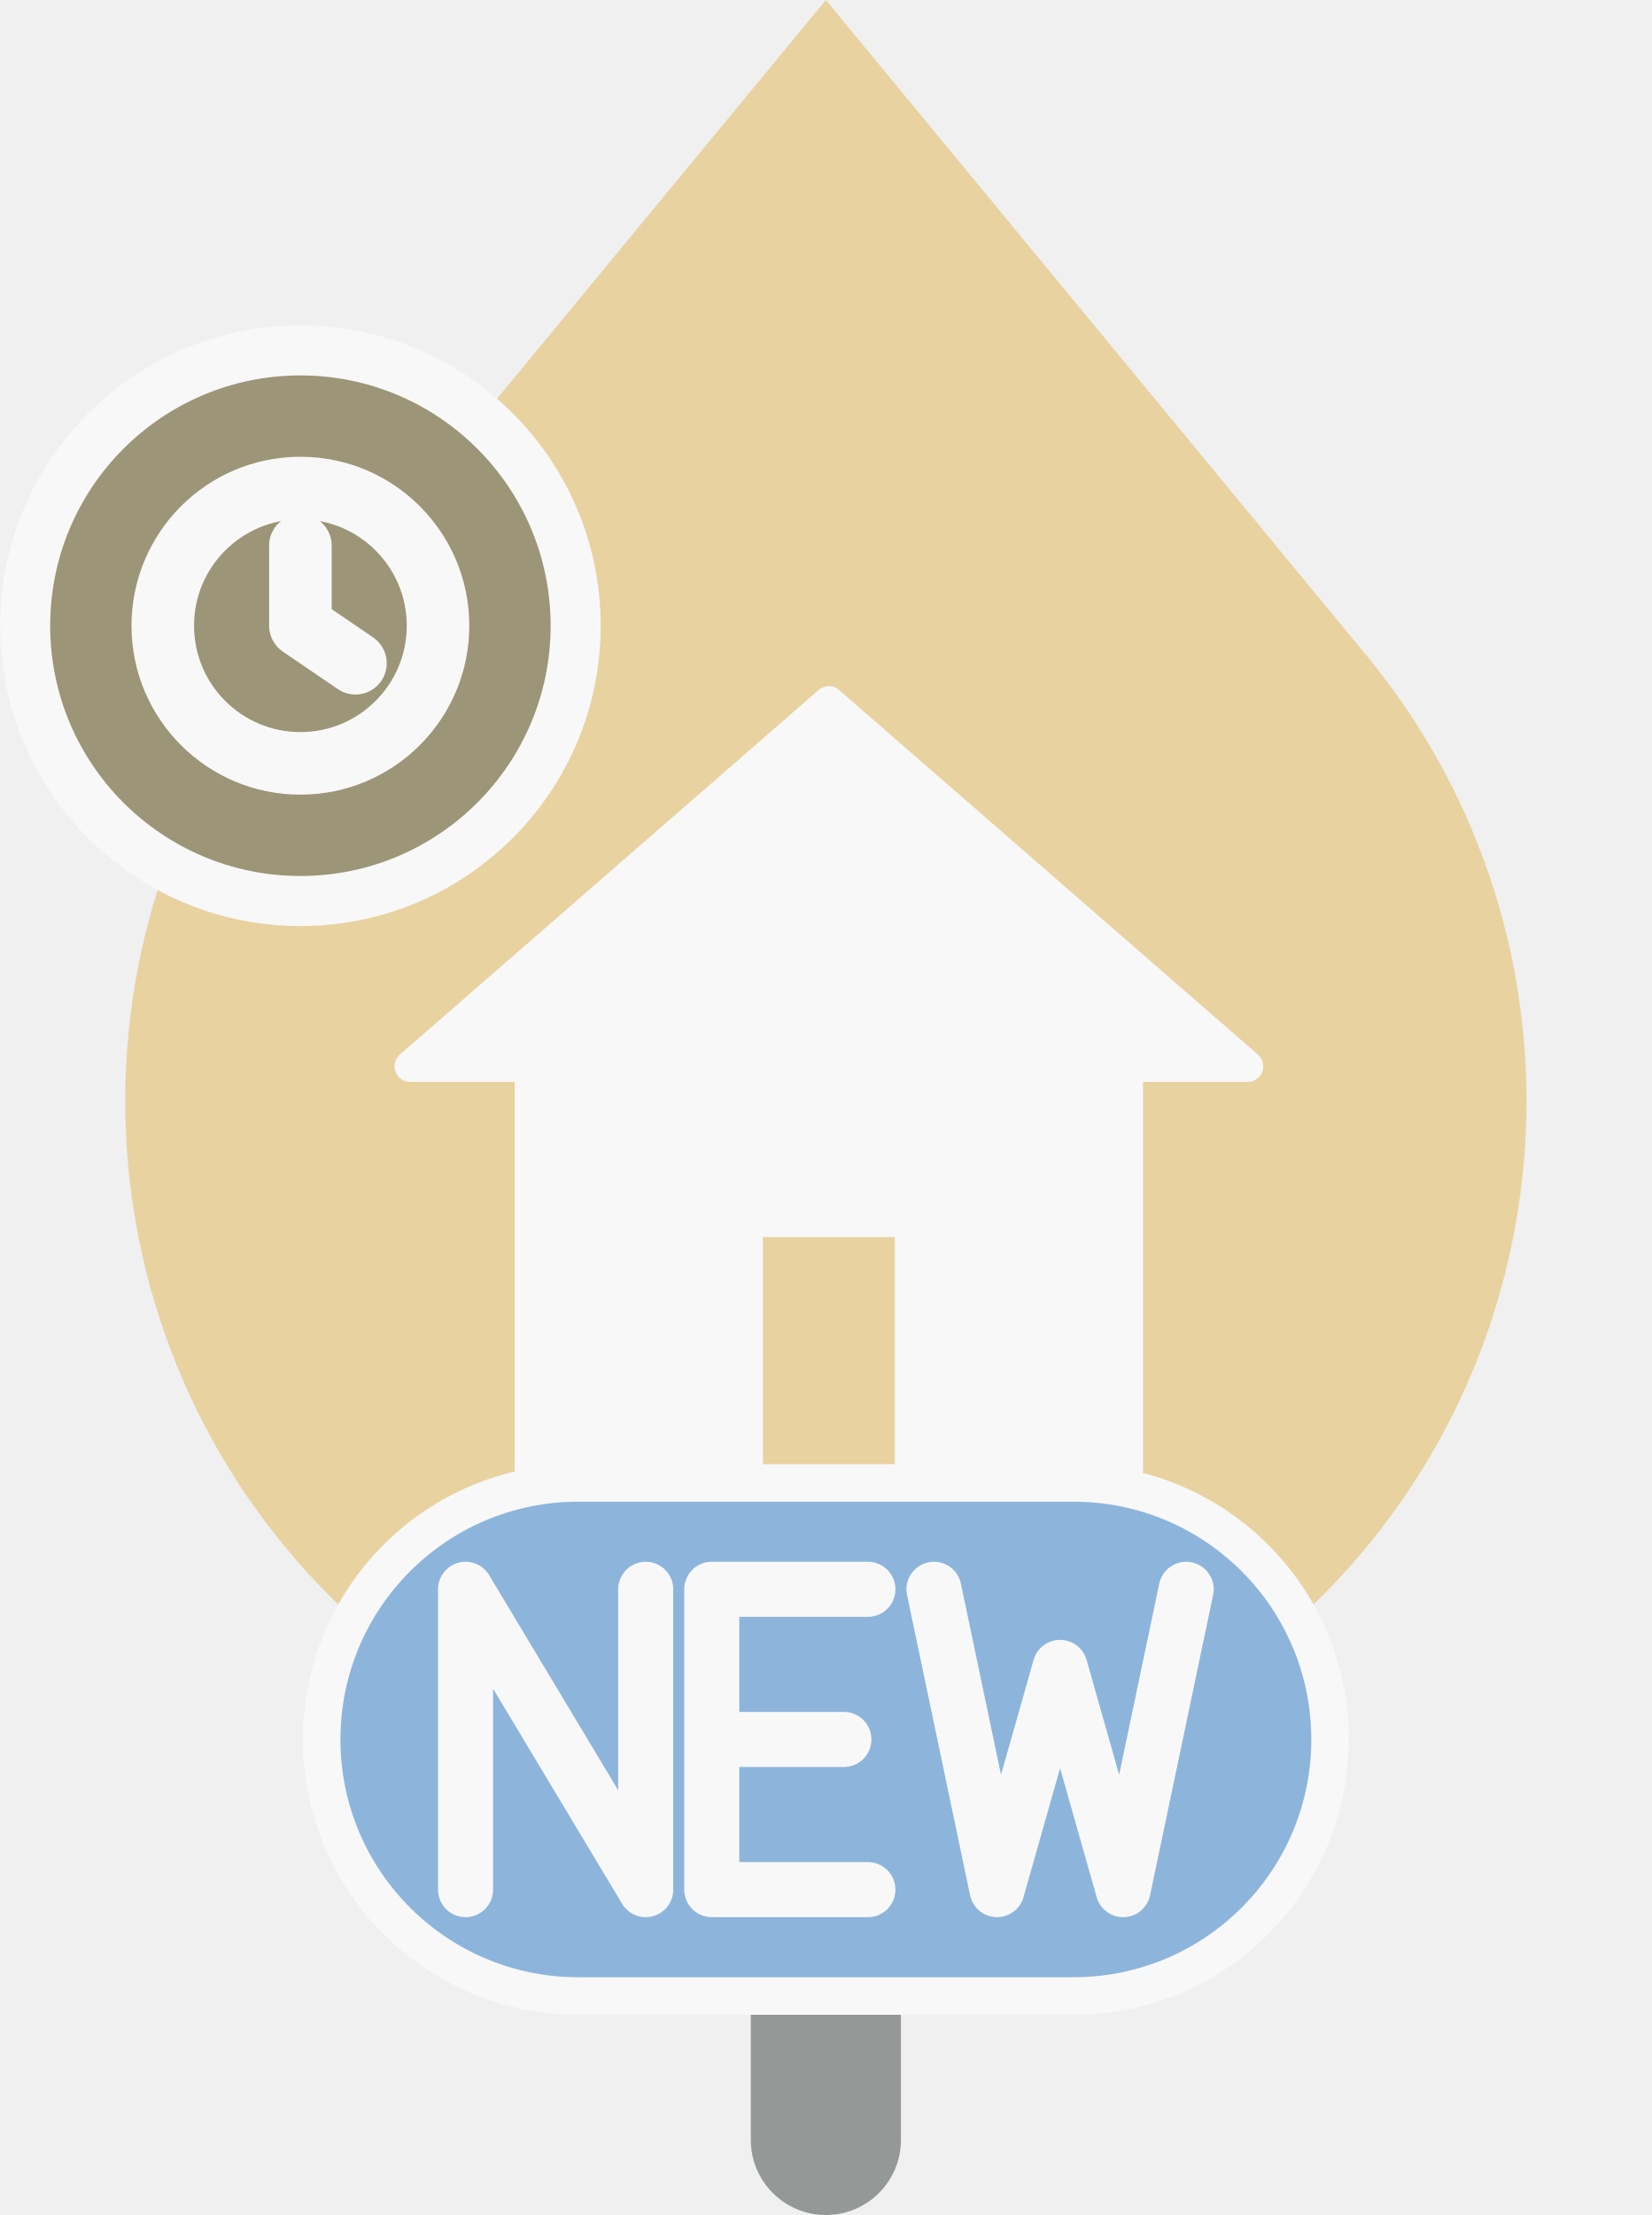
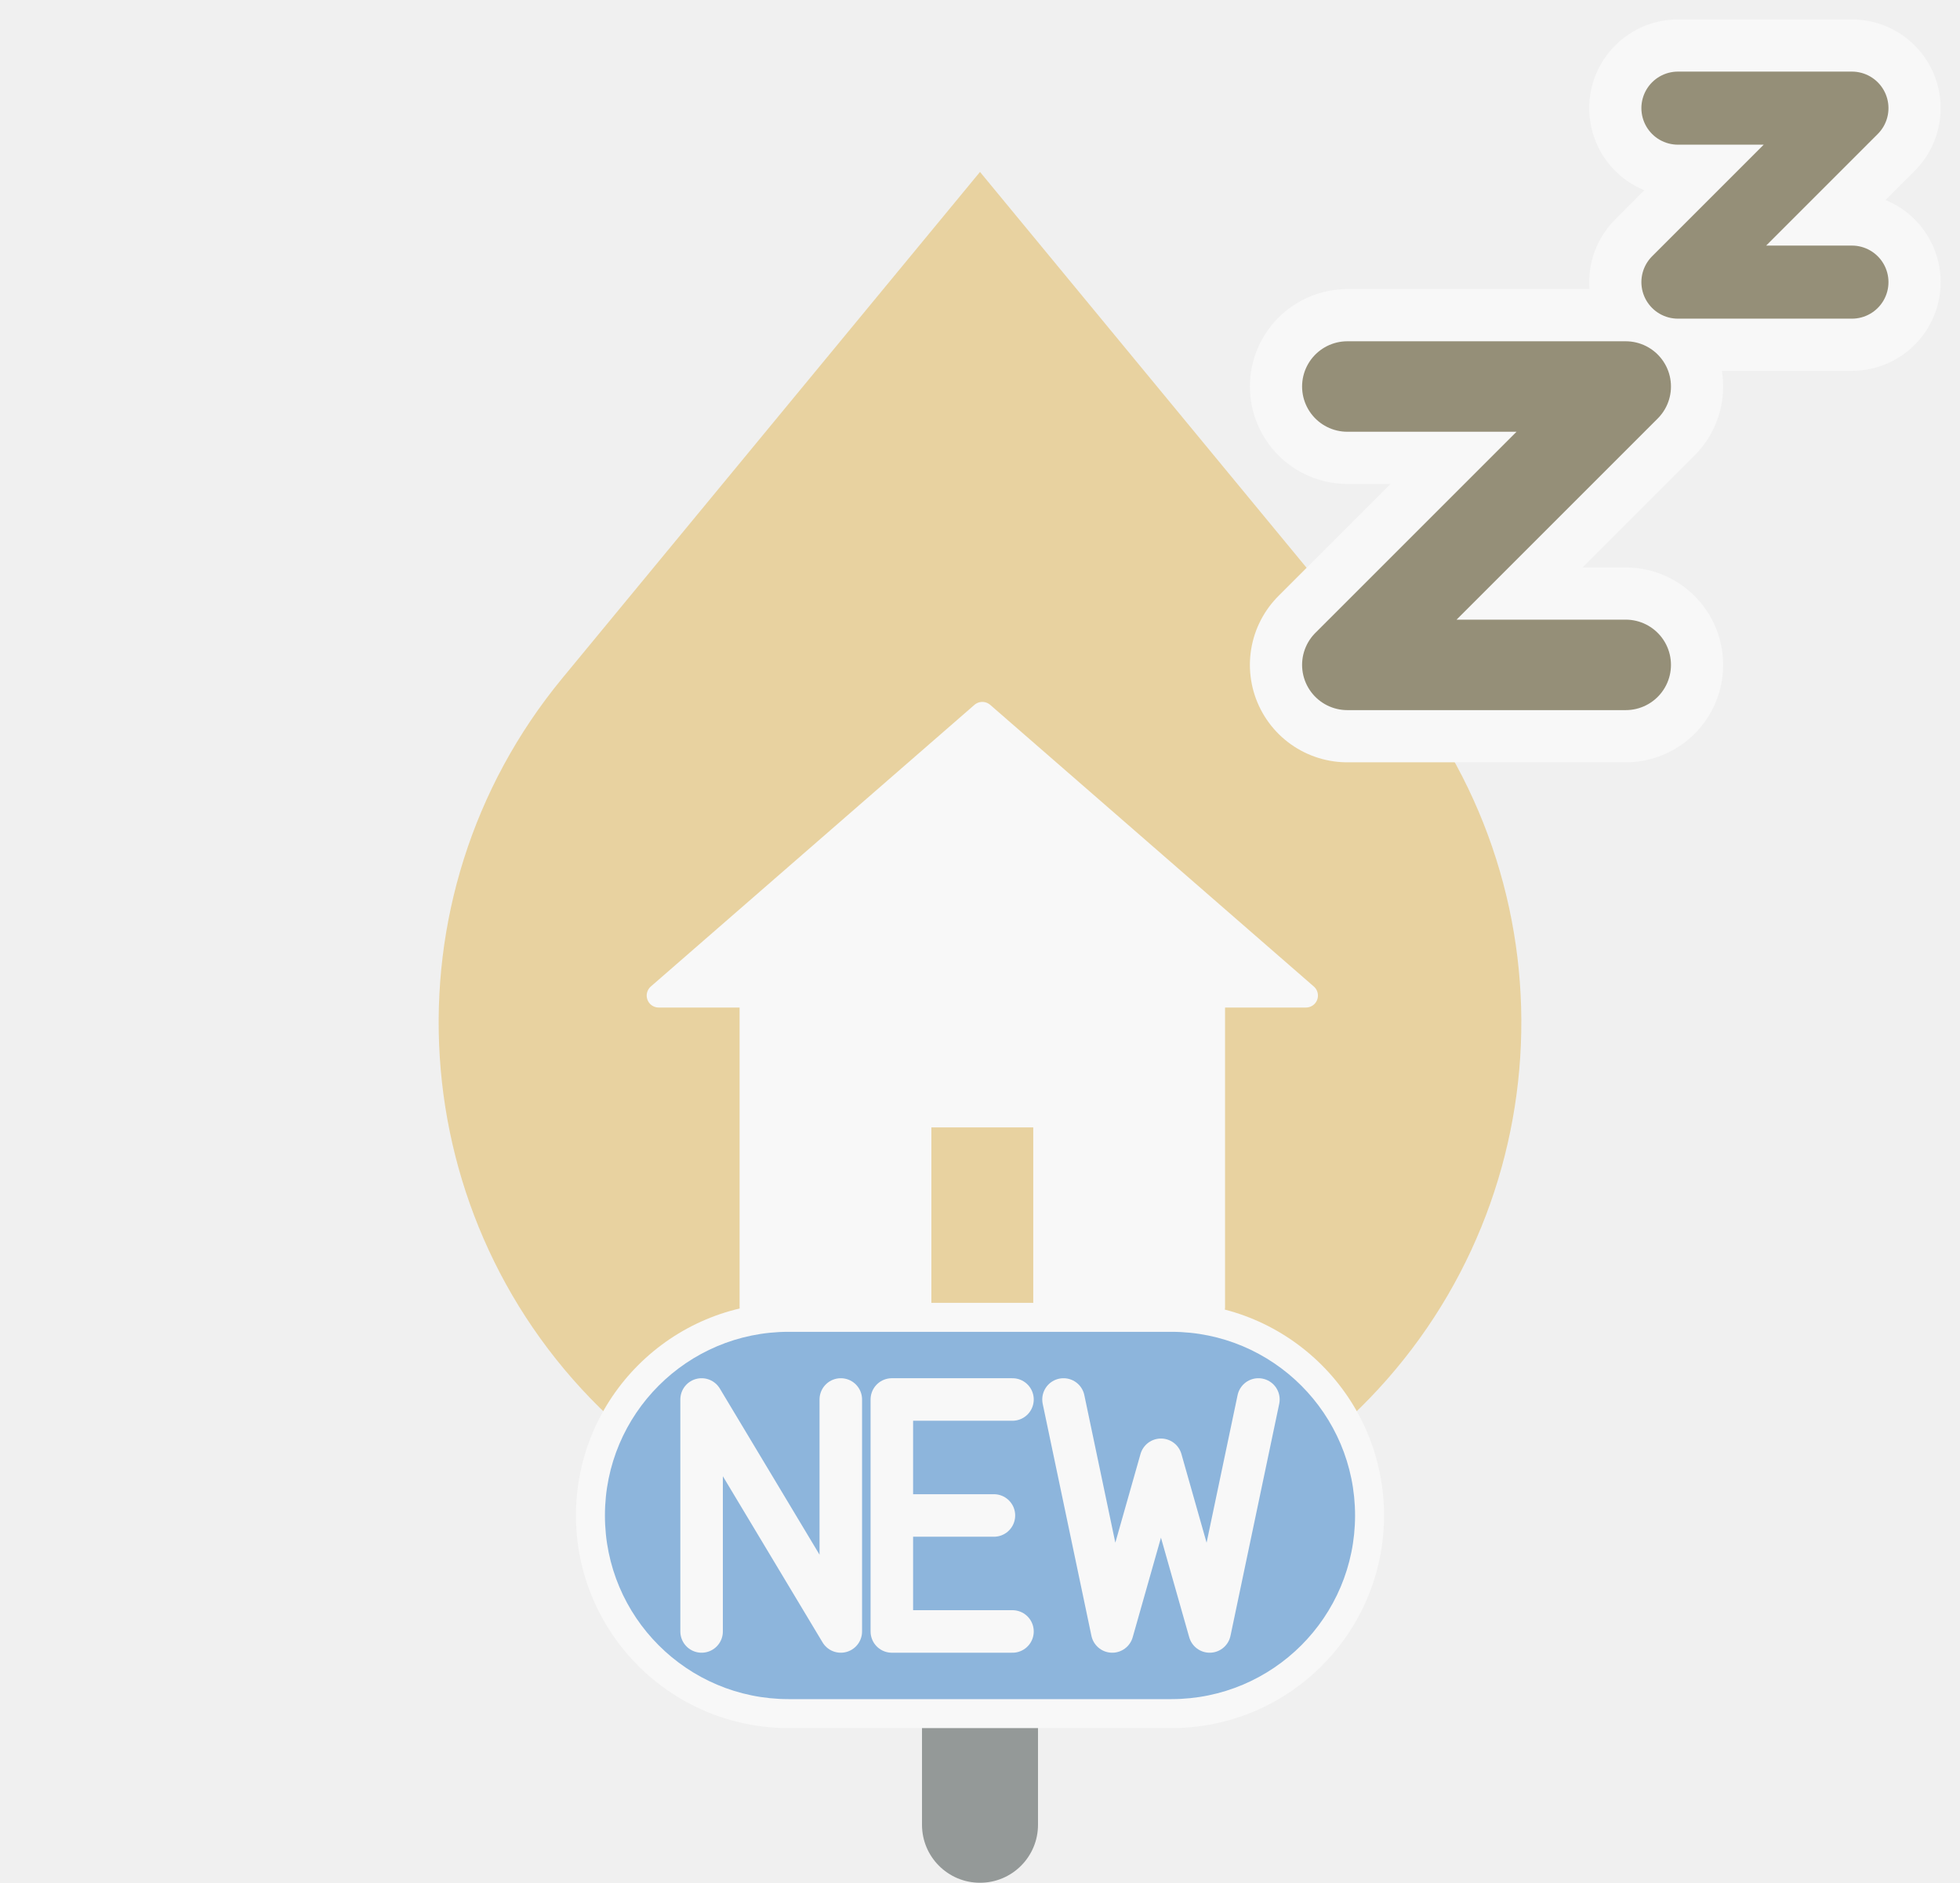
- <svg xmlns="http://www.w3.org/2000/svg" width="25.36" height="34.00" viewBox="7.000 2.000 66.000 88.500">
+ <svg xmlns="http://www.w3.org/2000/svg" width="38.95" height="37.42" viewBox="-10.690 -6.890 101.380 97.390">
  <g opacity="0.50">
    <rect x="37" y="70" width="6" height="20.5" rx="3" fill="#384240" />
    <path d="M40.000,2.000 L61.599,28.182 A28.000,28.000 0 1 1 18.401,28.182 Z" fill="#E0B450" />
    <g transform="translate(40.120 46.000) scale(1.55) translate(-12 -12.5)">
      <path d="M12 2.2 1.2 11.6h3.1V22h5.6v-6.4h4.2V22h5.6V11.6h3.1z" fill="#fff" stroke="#fff" stroke-width="0.8" stroke-linejoin="round" />
    </g>
    <rect x="19.100" y="60.500" width="41.800" height="22.000" rx="11.000" fill="#fff" />
    <rect x="20.600" y="62.000" width="38.800" height="19.000" rx="9.500" fill="#2979C7" />
    <path d="M25.600,77.500 L25.600,65.500 L32.800,77.500 L32.800,65.500 M41.680,65.500 L35.440,65.500 L35.440,77.500 L41.680,77.500 M35.440,71.500 L40.720,71.500 M44.320,65.500 L46.840,77.500 L49.360,68.620 L51.880,77.500 L54.400,65.500" fill="none" stroke="#fff" stroke-width="2.2" stroke-linecap="round" stroke-linejoin="round" />
-     <circle cx="19.000" cy="27.000" r="12.000" fill="#fff" />
-     <circle cx="19.000" cy="27.000" r="10.000" fill="#4A3A00" />
-     <circle cx="19.000" cy="27.000" r="5.500" fill="none" stroke="#fff" stroke-width="2.5" />
-     <path d="M19.000 23.800V27.000l2.200 1.500" fill="none" stroke="#fff" stroke-width="2.5" stroke-linecap="round" stroke-linejoin="round" />
+     <path d="M59.000 13.100h14.400l-14.400 14.400h14.400" fill="none" stroke-linecap="round" stroke-linejoin="round" stroke="#fff" stroke-width="10.080" />
+     <path d="M76.100 -1.300h9.000l-9.000 9.000h9.000" fill="none" stroke-linecap="round" stroke-linejoin="round" stroke="#fff" stroke-width="9.180" />
+     <path d="M59.000 13.100h14.400l-14.400 14.400h14.400" fill="none" stroke-linecap="round" stroke-linejoin="round" stroke="#3A2E00" stroke-width="4.680" />
+     <path d="M76.100 -1.300h9.000l-9.000 9.000h9.000" fill="none" stroke-linecap="round" stroke-linejoin="round" stroke="#3A2E00" stroke-width="3.780" />
  </g>
</svg>
